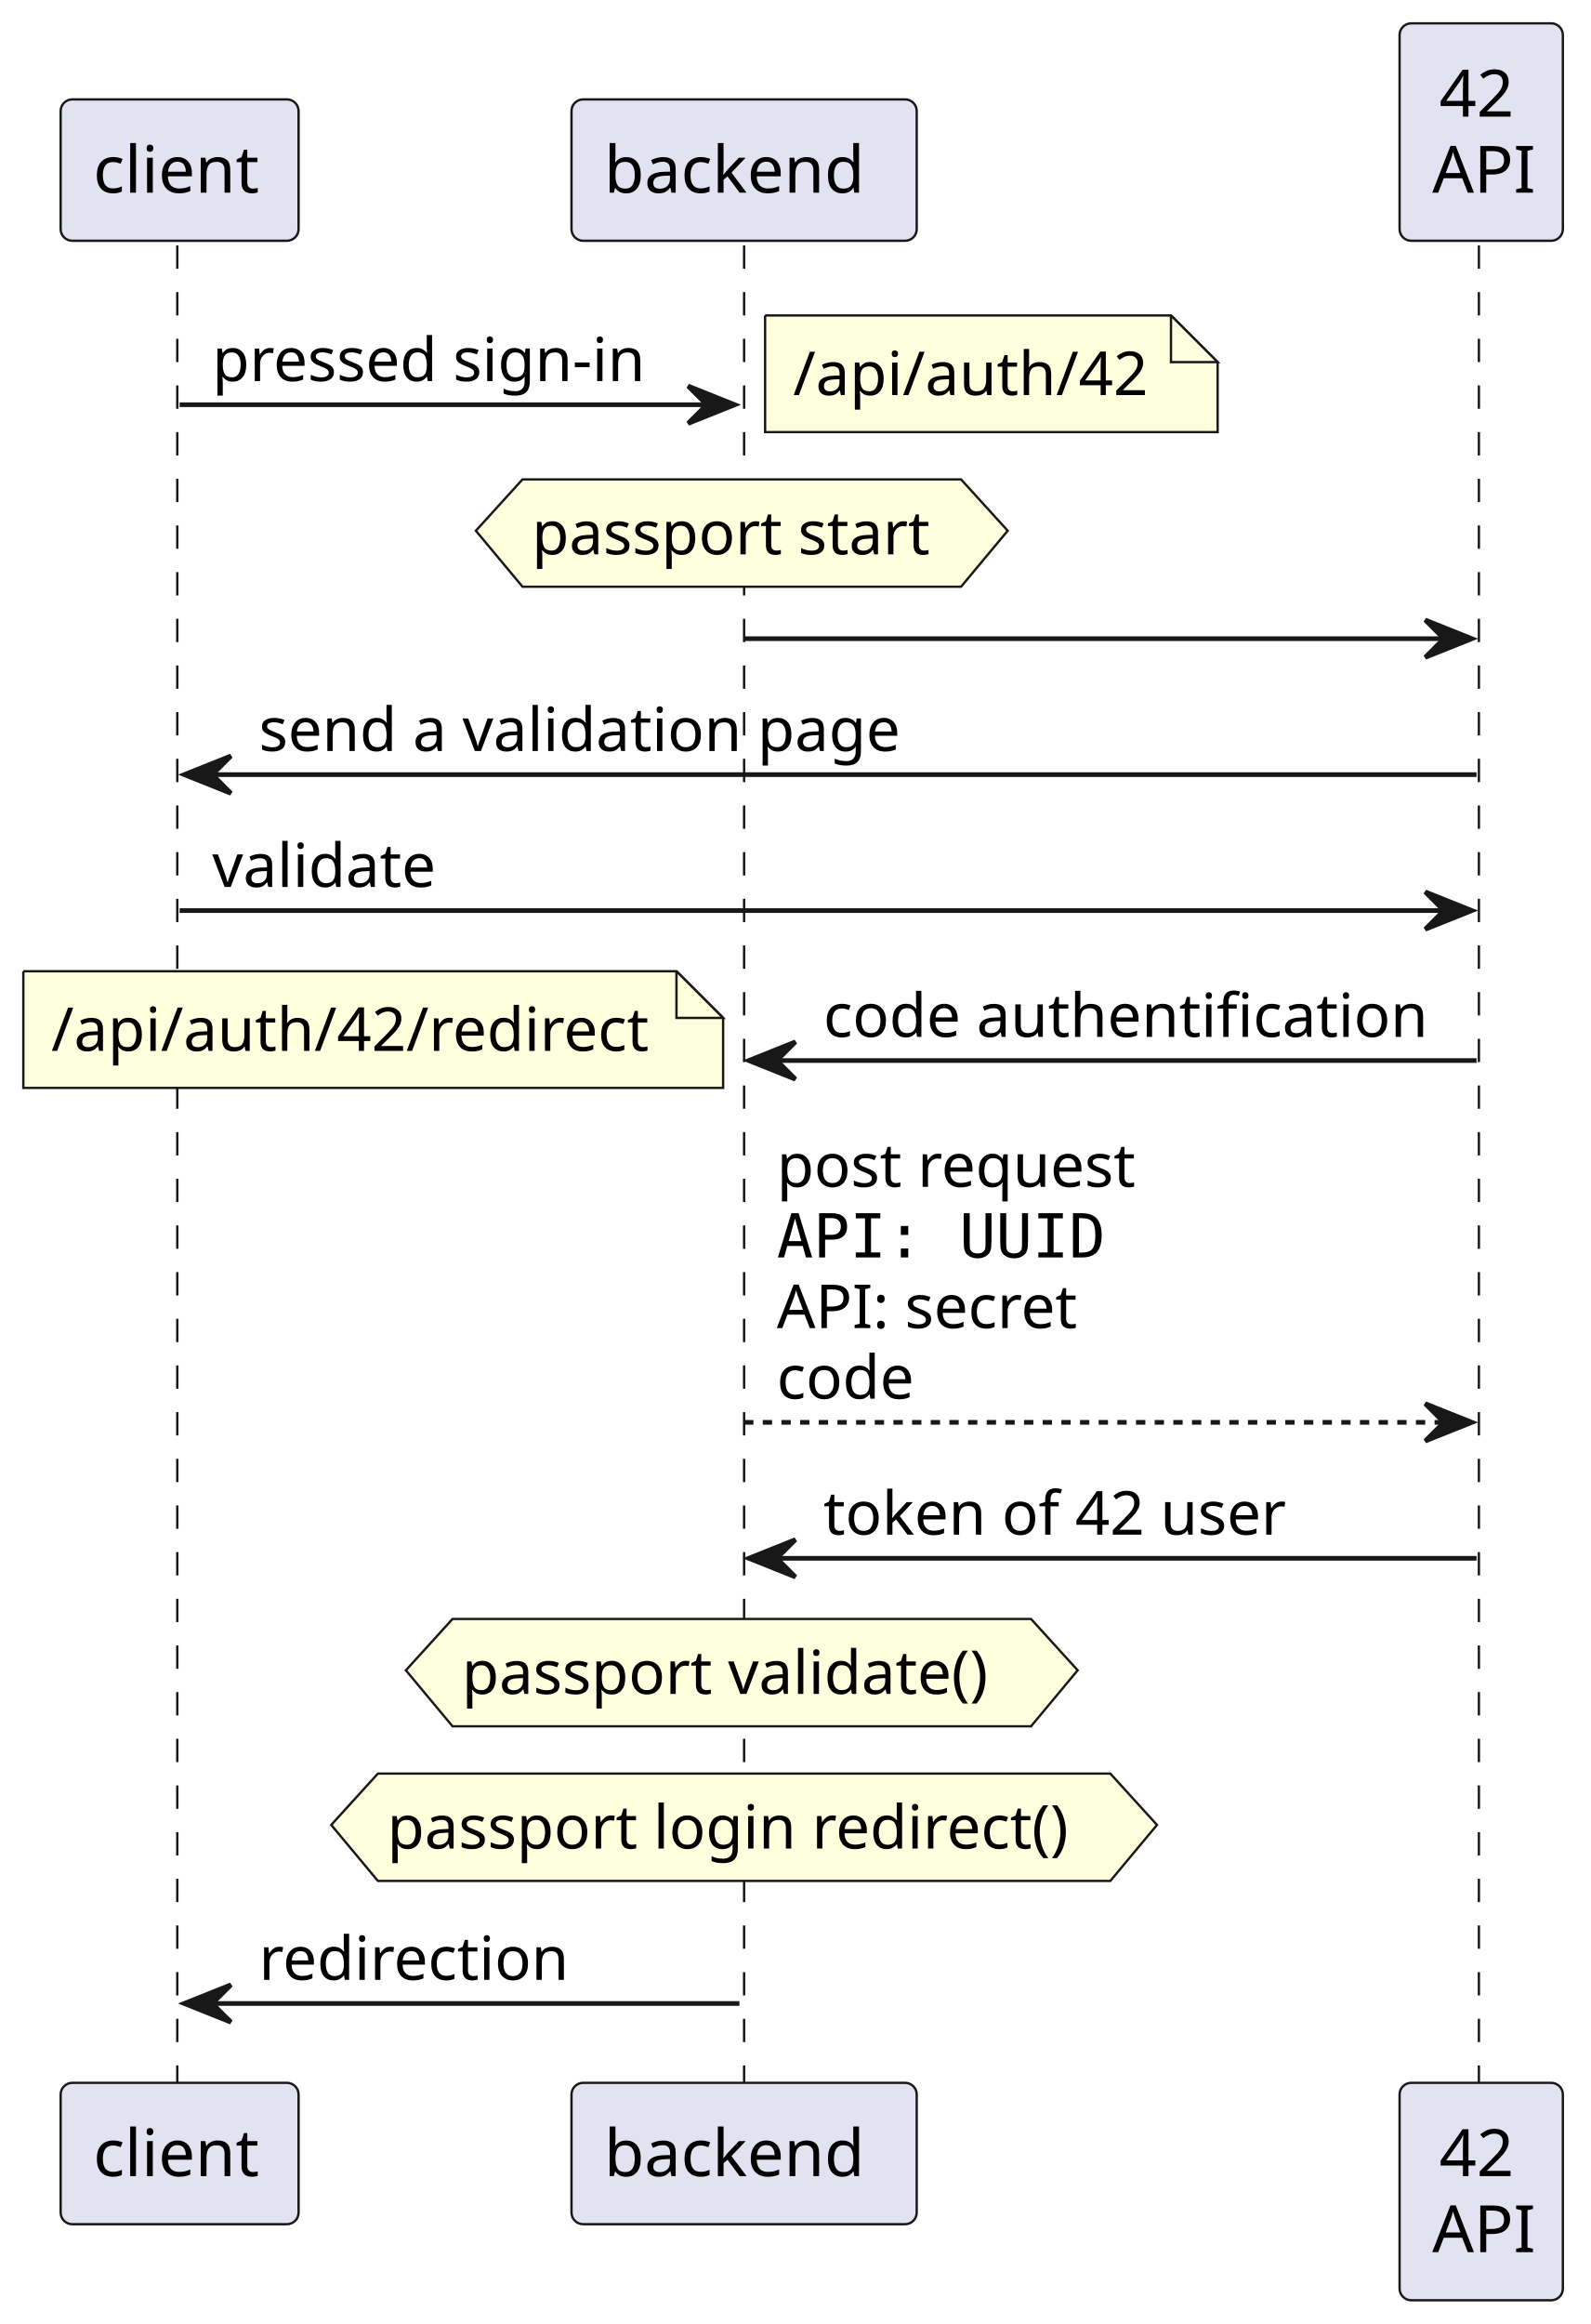
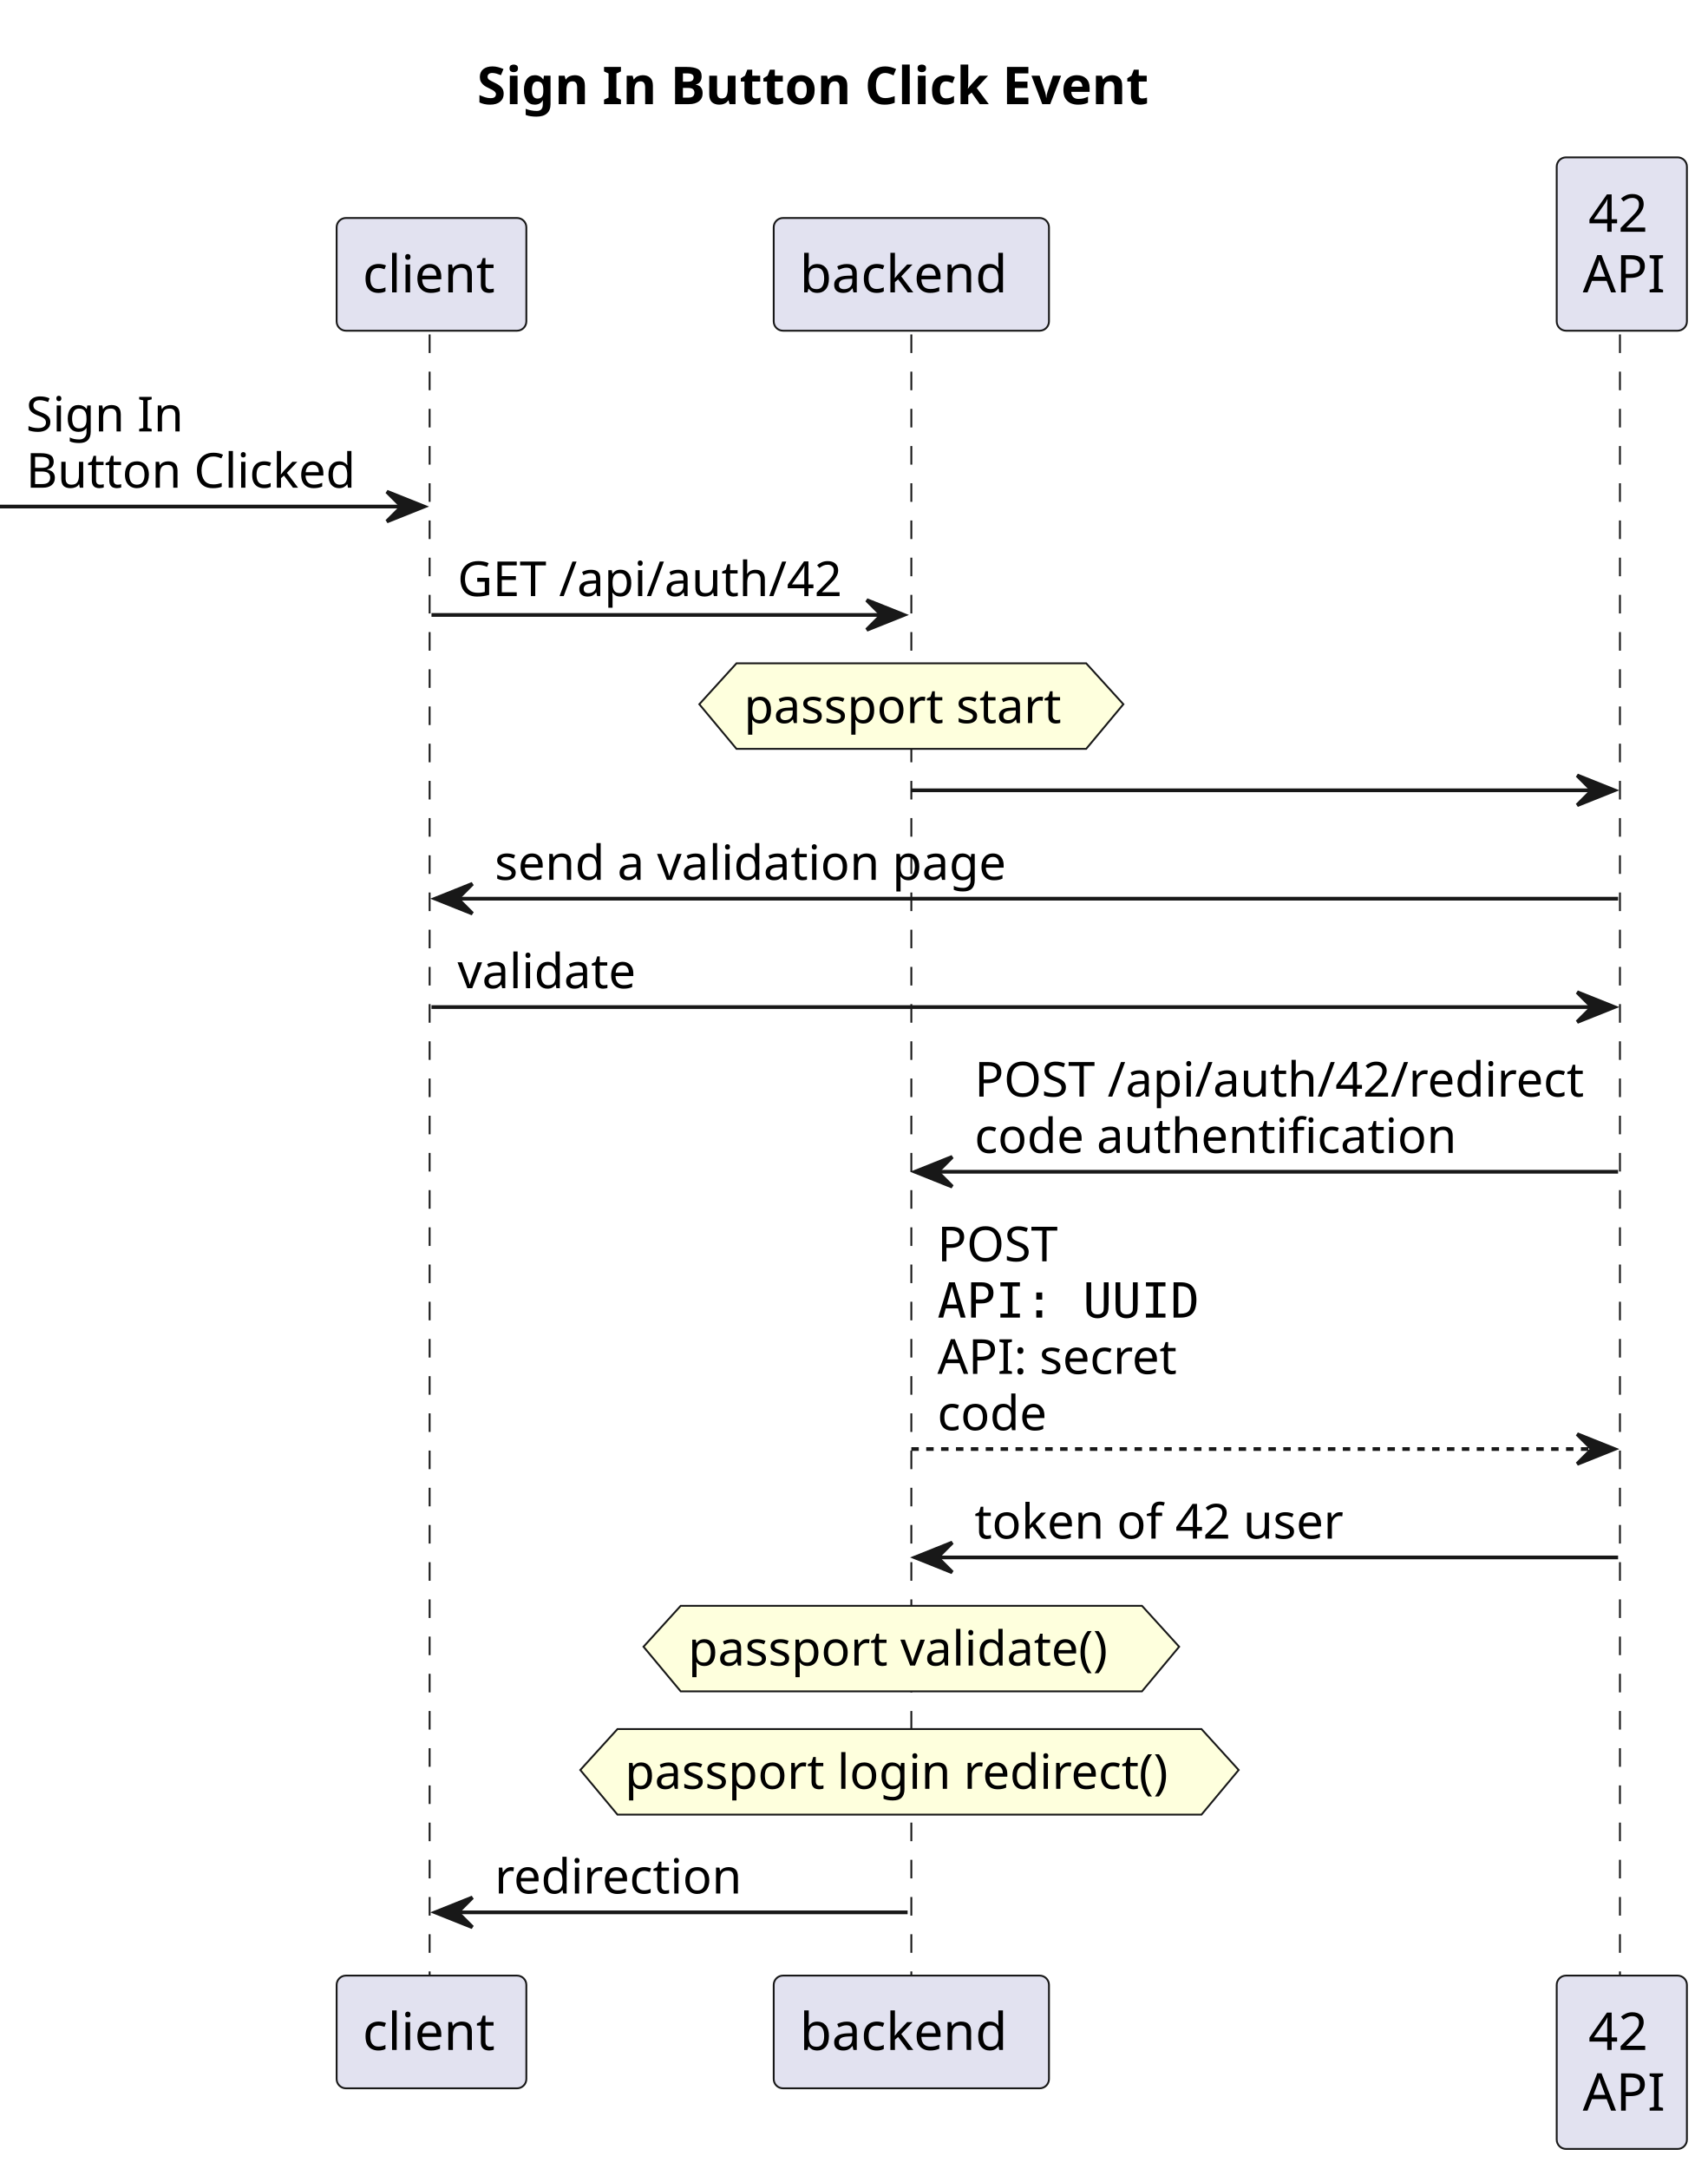
- <svg xmlns="http://www.w3.org/2000/svg" contentStyleType="text/css" height="498px" preserveAspectRatio="none" style="width:341px;height:498px;background:#FFFFFF;" version="1.1" viewBox="0 0 341 498" width="341px" zoomAndPan="magnify">
+ <svg xmlns="http://www.w3.org/2000/svg" contentStyleType="text/css" height="583px" preserveAspectRatio="none" style="width:459px;height:583px;background:#FFFFFF;" version="1.1" viewBox="0 0 459 583" width="459px" zoomAndPan="magnify">
  <defs />
  <g>
-     <line style="stroke:#181818;stroke-width:0.5;stroke-dasharray:5.0,5.0;" x1="38" x2="38" y1="52.594" y2="447.32" />
-     <line style="stroke:#181818;stroke-width:0.5;stroke-dasharray:5.0,5.0;" x1="159.5" x2="159.5" y1="52.594" y2="447.32" />
-     <line style="stroke:#181818;stroke-width:0.5;stroke-dasharray:5.0,5.0;" x1="317" x2="317" y1="52.594" y2="447.32" />
-     <rect fill="#E2E2F0" height="30.297" rx="2.5" ry="2.5" style="stroke:#181818;stroke-width:0.5;" width="51" x="13" y="21.297" />
-     <text fill="#000000" font-family="sans-serif" font-size="14" lengthAdjust="spacing" textLength="37" x="20" y="41.292">client</text>
-     <rect fill="#E2E2F0" height="30.297" rx="2.5" ry="2.5" style="stroke:#181818;stroke-width:0.5;" width="51" x="13" y="446.32" />
-     <text fill="#000000" font-family="sans-serif" font-size="14" lengthAdjust="spacing" textLength="37" x="20" y="466.315">client</text>
-     <rect fill="#E2E2F0" height="30.297" rx="2.5" ry="2.5" style="stroke:#181818;stroke-width:0.5;" width="74" x="122.5" y="21.297" />
-     <text fill="#000000" font-family="sans-serif" font-size="14" lengthAdjust="spacing" textLength="60" x="129.5" y="41.292">backend</text>
-     <rect fill="#E2E2F0" height="30.297" rx="2.5" ry="2.5" style="stroke:#181818;stroke-width:0.5;" width="74" x="122.5" y="446.32" />
-     <text fill="#000000" font-family="sans-serif" font-size="14" lengthAdjust="spacing" textLength="60" x="129.5" y="466.315">backend</text>
-     <rect fill="#E2E2F0" height="46.594" rx="2.5" ry="2.5" style="stroke:#181818;stroke-width:0.5;" width="35" x="300" y="5" />
-     <text fill="#000000" font-family="sans-serif" font-size="14" lengthAdjust="spacing" textLength="18" x="308.5" y="24.995">42</text>
-     <text fill="#000000" font-family="sans-serif" font-size="14" lengthAdjust="spacing" textLength="21" x="307" y="41.292">API</text>
-     <rect fill="#E2E2F0" height="46.594" rx="2.5" ry="2.5" style="stroke:#181818;stroke-width:0.5;" width="35" x="300" y="446.32" />
-     <text fill="#000000" font-family="sans-serif" font-size="14" lengthAdjust="spacing" textLength="18" x="308.5" y="466.315">42</text>
-     <text fill="#000000" font-family="sans-serif" font-size="14" lengthAdjust="spacing" textLength="21" x="307" y="482.612">API</text>
-     <polygon fill="#181818" points="147.5,82.727,157.5,86.727,147.5,90.727,151.5,86.727" style="stroke:#181818;stroke-width:1.0;" />
-     <line style="stroke:#181818;stroke-width:1.0;" x1="38.5" x2="153.5" y1="86.727" y2="86.727" />
-     <text fill="#000000" font-family="sans-serif" font-size="13" lengthAdjust="spacing" textLength="97" x="45.5" y="81.661">pressed sign-in</text>
-     <path d="M164,67.594 L164,92.594 L261,92.594 L261,77.594 L251,67.594 L164,67.594 " fill="#FEFFDD" style="stroke:#181818;stroke-width:0.5;" />
-     <path d="M251,67.594 L251,77.594 L261,77.594 L251,67.594 " fill="#FEFFDD" style="stroke:#181818;stroke-width:0.5;" />
-     <text fill="#000000" font-family="sans-serif" font-size="13" lengthAdjust="spacing" textLength="76" x="170" y="84.661">/api/auth/42</text>
-     <polygon fill="#FEFFDD" points="112,102.727,206,102.727,216,113.727,206,125.727,112,125.727,102,113.727,112,102.727" style="stroke:#181818;stroke-width:0.5;" />
-     <text fill="#000000" font-family="sans-serif" font-size="13" lengthAdjust="spacing" textLength="90" x="114" y="118.793">passport start</text>
-     <polygon fill="#181818" points="305.5,132.859,315.5,136.859,305.5,140.859,309.5,136.859" style="stroke:#181818;stroke-width:1.0;" />
-     <line style="stroke:#181818;stroke-width:1.0;" x1="159.5" x2="311.5" y1="136.859" y2="136.859" />
-     <polygon fill="#181818" points="49.5,161.992,39.5,165.992,49.5,169.992,45.5,165.992" style="stroke:#181818;stroke-width:1.0;" />
-     <line style="stroke:#181818;stroke-width:1.0;" x1="43.5" x2="316.5" y1="165.992" y2="165.992" />
-     <text fill="#000000" font-family="sans-serif" font-size="13" lengthAdjust="spacing" textLength="144" x="55.5" y="160.926">send a validation page</text>
-     <polygon fill="#181818" points="305.5,191.125,315.5,195.125,305.5,199.125,309.5,195.125" style="stroke:#181818;stroke-width:1.0;" />
-     <line style="stroke:#181818;stroke-width:1.0;" x1="38.5" x2="311.5" y1="195.125" y2="195.125" />
-     <text fill="#000000" font-family="sans-serif" font-size="13" lengthAdjust="spacing" textLength="50" x="45.5" y="190.059">validate</text>
-     <polygon fill="#181818" points="170.5,223.258,160.5,227.258,170.5,231.258,166.5,227.258" style="stroke:#181818;stroke-width:1.0;" />
-     <line style="stroke:#181818;stroke-width:1.0;" x1="164.5" x2="316.5" y1="227.258" y2="227.258" />
-     <text fill="#000000" font-family="sans-serif" font-size="13" lengthAdjust="spacing" textLength="134" x="176.5" y="222.192">code authentification</text>
-     <path d="M5,208.125 L5,233.125 L155,233.125 L155,218.125 L145,208.125 L5,208.125 " fill="#FEFFDD" style="stroke:#181818;stroke-width:0.5;" />
-     <path d="M145,208.125 L145,218.125 L155,218.125 L145,208.125 " fill="#FEFFDD" style="stroke:#181818;stroke-width:0.5;" />
-     <text fill="#000000" font-family="sans-serif" font-size="13" lengthAdjust="spacing" textLength="129" x="11" y="225.192">/api/auth/42/redirect</text>
-     <polygon fill="#181818" points="305.5,300.789,315.5,304.789,305.5,308.789,309.5,304.789" style="stroke:#181818;stroke-width:1.0;" />
-     <line style="stroke:#181818;stroke-width:1.0;stroke-dasharray:2.0,2.0;" x1="159.5" x2="311.5" y1="304.789" y2="304.789" />
-     <text fill="#000000" font-family="sans-serif" font-size="13" lengthAdjust="spacing" textLength="81" x="166.5" y="254.325">post request</text>
-     <text fill="#000000" font-family="monospace" font-size="13" lengthAdjust="spacing" textLength="72" x="166.5" y="269.457">API: UUID</text>
-     <text fill="#000000" font-family="sans-serif" font-size="13" lengthAdjust="spacing" textLength="68" x="166.5" y="284.59">API: secret</text>
-     <text fill="#000000" font-family="sans-serif" font-size="13" lengthAdjust="spacing" textLength="31" x="166.5" y="299.723">code</text>
-     <polygon fill="#181818" points="170.5,329.922,160.5,333.922,170.5,337.922,166.5,333.922" style="stroke:#181818;stroke-width:1.0;" />
-     <line style="stroke:#181818;stroke-width:1.0;" x1="164.5" x2="316.5" y1="333.922" y2="333.922" />
-     <text fill="#000000" font-family="sans-serif" font-size="13" lengthAdjust="spacing" textLength="104" x="176.5" y="328.856">token of 42 user</text>
-     <polygon fill="#FEFFDD" points="97,346.922,221,346.922,231,357.922,221,369.922,97,369.922,87,357.922,97,346.922" style="stroke:#181818;stroke-width:0.5;" />
-     <text fill="#000000" font-family="sans-serif" font-size="13" lengthAdjust="spacing" textLength="120" x="99" y="362.989">passport validate()</text>
-     <polygon fill="#FEFFDD" points="81,380.055,238,380.055,248,391.055,238,403.055,81,403.055,71,391.055,81,380.055" style="stroke:#181818;stroke-width:0.5;" />
-     <text fill="#000000" font-family="sans-serif" font-size="13" lengthAdjust="spacing" textLength="153" x="83" y="396.122">passport login redirect()</text>
-     <polygon fill="#181818" points="49.5,425.32,39.5,429.32,49.5,433.32,45.5,429.32" style="stroke:#181818;stroke-width:1.0;" />
-     <line style="stroke:#181818;stroke-width:1.0;" x1="43.5" x2="158.5" y1="429.32" y2="429.32" />
-     <text fill="#000000" font-family="sans-serif" font-size="13" lengthAdjust="spacing" textLength="68" x="55.5" y="424.254">redirection</text>
+     <text fill="#000000" font-family="sans-serif" font-size="14" font-weight="bold" lengthAdjust="spacing" textLength="201" x="128.25" y="27.995">Sign In Button Click Event</text>
+     <line style="stroke:#181818;stroke-width:0.5;stroke-dasharray:5.0,5.0;" x1="115.5" x2="115.5" y1="89.891" y2="532.016" />
+     <line style="stroke:#181818;stroke-width:0.5;stroke-dasharray:5.0,5.0;" x1="245" x2="245" y1="89.891" y2="532.016" />
+     <line style="stroke:#181818;stroke-width:0.5;stroke-dasharray:5.0,5.0;" x1="435.5" x2="435.5" y1="89.891" y2="532.016" />
+     <rect fill="#E2E2F0" height="30.297" rx="2.5" ry="2.5" style="stroke:#181818;stroke-width:0.5;" width="51" x="90.5" y="58.594" />
+     <text fill="#000000" font-family="sans-serif" font-size="14" lengthAdjust="spacing" textLength="37" x="97.5" y="78.589">client</text>
+     <rect fill="#E2E2F0" height="30.297" rx="2.5" ry="2.5" style="stroke:#181818;stroke-width:0.5;" width="51" x="90.5" y="531.016" />
+     <text fill="#000000" font-family="sans-serif" font-size="14" lengthAdjust="spacing" textLength="37" x="97.5" y="551.011">client</text>
+     <rect fill="#E2E2F0" height="30.297" rx="2.5" ry="2.5" style="stroke:#181818;stroke-width:0.5;" width="74" x="208" y="58.594" />
+     <text fill="#000000" font-family="sans-serif" font-size="14" lengthAdjust="spacing" textLength="60" x="215" y="78.589">backend</text>
+     <rect fill="#E2E2F0" height="30.297" rx="2.5" ry="2.5" style="stroke:#181818;stroke-width:0.5;" width="74" x="208" y="531.016" />
+     <text fill="#000000" font-family="sans-serif" font-size="14" lengthAdjust="spacing" textLength="60" x="215" y="551.011">backend</text>
+     <rect fill="#E2E2F0" height="46.594" rx="2.5" ry="2.5" style="stroke:#181818;stroke-width:0.5;" width="35" x="418.5" y="42.297" />
+     <text fill="#000000" font-family="sans-serif" font-size="14" lengthAdjust="spacing" textLength="18" x="427" y="62.292">42</text>
+     <text fill="#000000" font-family="sans-serif" font-size="14" lengthAdjust="spacing" textLength="21" x="425.5" y="78.589">API</text>
+     <rect fill="#E2E2F0" height="46.594" rx="2.5" ry="2.5" style="stroke:#181818;stroke-width:0.5;" width="35" x="418.5" y="531.016" />
+     <text fill="#000000" font-family="sans-serif" font-size="14" lengthAdjust="spacing" textLength="18" x="427" y="551.011">42</text>
+     <text fill="#000000" font-family="sans-serif" font-size="14" lengthAdjust="spacing" textLength="21" x="425.5" y="567.308">API</text>
+     <polygon fill="#181818" points="104,132.156,114,136.156,104,140.156,108,136.156" style="stroke:#181818;stroke-width:1.0;" />
+     <line style="stroke:#181818;stroke-width:1.0;" x1="0" x2="110" y1="136.156" y2="136.156" />
+     <text fill="#000000" font-family="sans-serif" font-size="13" lengthAdjust="spacing" textLength="43" x="7" y="115.957">Sign In</text>
+     <text fill="#000000" font-family="sans-serif" font-size="13" lengthAdjust="spacing" textLength="92" x="7" y="131.09">Button Clicked</text>
+     <polygon fill="#181818" points="233,161.289,243,165.289,233,169.289,237,165.289" style="stroke:#181818;stroke-width:1.0;" />
+     <line style="stroke:#181818;stroke-width:1.0;" x1="116" x2="239" y1="165.289" y2="165.289" />
+     <text fill="#000000" font-family="sans-serif" font-size="13" lengthAdjust="spacing" textLength="105" x="123" y="160.223">GET /api/auth/42</text>
+     <polygon fill="#FEFFDD" points="198,178.289,292,178.289,302,189.289,292,201.289,198,201.289,188,189.289,198,178.289" style="stroke:#181818;stroke-width:0.5;" />
+     <text fill="#000000" font-family="sans-serif" font-size="13" lengthAdjust="spacing" textLength="90" x="200" y="194.356">passport start</text>
+     <polygon fill="#181818" points="424,208.422,434,212.422,424,216.422,428,212.422" style="stroke:#181818;stroke-width:1.0;" />
+     <line style="stroke:#181818;stroke-width:1.0;" x1="245" x2="430" y1="212.422" y2="212.422" />
+     <polygon fill="#181818" points="127,237.555,117,241.555,127,245.555,123,241.555" style="stroke:#181818;stroke-width:1.0;" />
+     <line style="stroke:#181818;stroke-width:1.0;" x1="121" x2="435" y1="241.555" y2="241.555" />
+     <text fill="#000000" font-family="sans-serif" font-size="13" lengthAdjust="spacing" textLength="144" x="133" y="236.489">send a validation page</text>
+     <polygon fill="#181818" points="424,266.688,434,270.688,424,274.688,428,270.688" style="stroke:#181818;stroke-width:1.0;" />
+     <line style="stroke:#181818;stroke-width:1.0;" x1="116" x2="430" y1="270.688" y2="270.688" />
+     <text fill="#000000" font-family="sans-serif" font-size="13" lengthAdjust="spacing" textLength="50" x="123" y="265.622">validate</text>
+     <polygon fill="#181818" points="256,310.953,246,314.953,256,318.953,252,314.953" style="stroke:#181818;stroke-width:1.0;" />
+     <line style="stroke:#181818;stroke-width:1.0;" x1="250" x2="435" y1="314.953" y2="314.953" />
+     <text fill="#000000" font-family="sans-serif" font-size="13" lengthAdjust="spacing" textLength="167" x="262" y="294.754">POST /api/auth/42/redirect</text>
+     <text fill="#000000" font-family="sans-serif" font-size="13" lengthAdjust="spacing" textLength="134" x="262" y="309.887">code authentification</text>
+     <polygon fill="#181818" points="424,385.484,434,389.484,424,393.484,428,389.484" style="stroke:#181818;stroke-width:1.0;" />
+     <line style="stroke:#181818;stroke-width:1.0;stroke-dasharray:2.0,2.0;" x1="245" x2="430" y1="389.484" y2="389.484" />
+     <text fill="#000000" font-family="sans-serif" font-size="13" lengthAdjust="spacing" textLength="34" x="252" y="339.02">POST</text>
+     <text fill="#000000" font-family="monospace" font-size="13" lengthAdjust="spacing" textLength="72" x="252" y="354.153">API: UUID</text>
+     <text fill="#000000" font-family="sans-serif" font-size="13" lengthAdjust="spacing" textLength="68" x="252" y="369.286">API: secret</text>
+     <text fill="#000000" font-family="sans-serif" font-size="13" lengthAdjust="spacing" textLength="31" x="252" y="384.418">code</text>
+     <polygon fill="#181818" points="256,414.617,246,418.617,256,422.617,252,418.617" style="stroke:#181818;stroke-width:1.0;" />
+     <line style="stroke:#181818;stroke-width:1.0;" x1="250" x2="435" y1="418.617" y2="418.617" />
+     <text fill="#000000" font-family="sans-serif" font-size="13" lengthAdjust="spacing" textLength="104" x="262" y="413.551">token of 42 user</text>
+     <polygon fill="#FEFFDD" points="183,431.617,307,431.617,317,442.617,307,454.617,183,454.617,173,442.617,183,431.617" style="stroke:#181818;stroke-width:0.5;" />
+     <text fill="#000000" font-family="sans-serif" font-size="13" lengthAdjust="spacing" textLength="120" x="185" y="447.684">passport validate()</text>
+     <polygon fill="#FEFFDD" points="166,464.75,323,464.75,333,475.75,323,487.75,166,487.75,156,475.75,166,464.75" style="stroke:#181818;stroke-width:0.5;" />
+     <text fill="#000000" font-family="sans-serif" font-size="13" lengthAdjust="spacing" textLength="153" x="168" y="480.817">passport login redirect()</text>
+     <polygon fill="#181818" points="127,510.016,117,514.016,127,518.016,123,514.016" style="stroke:#181818;stroke-width:1.0;" />
+     <line style="stroke:#181818;stroke-width:1.0;" x1="121" x2="244" y1="514.016" y2="514.016" />
+     <text fill="#000000" font-family="sans-serif" font-size="13" lengthAdjust="spacing" textLength="68" x="133" y="508.95">redirection</text>
  </g>
</svg>
